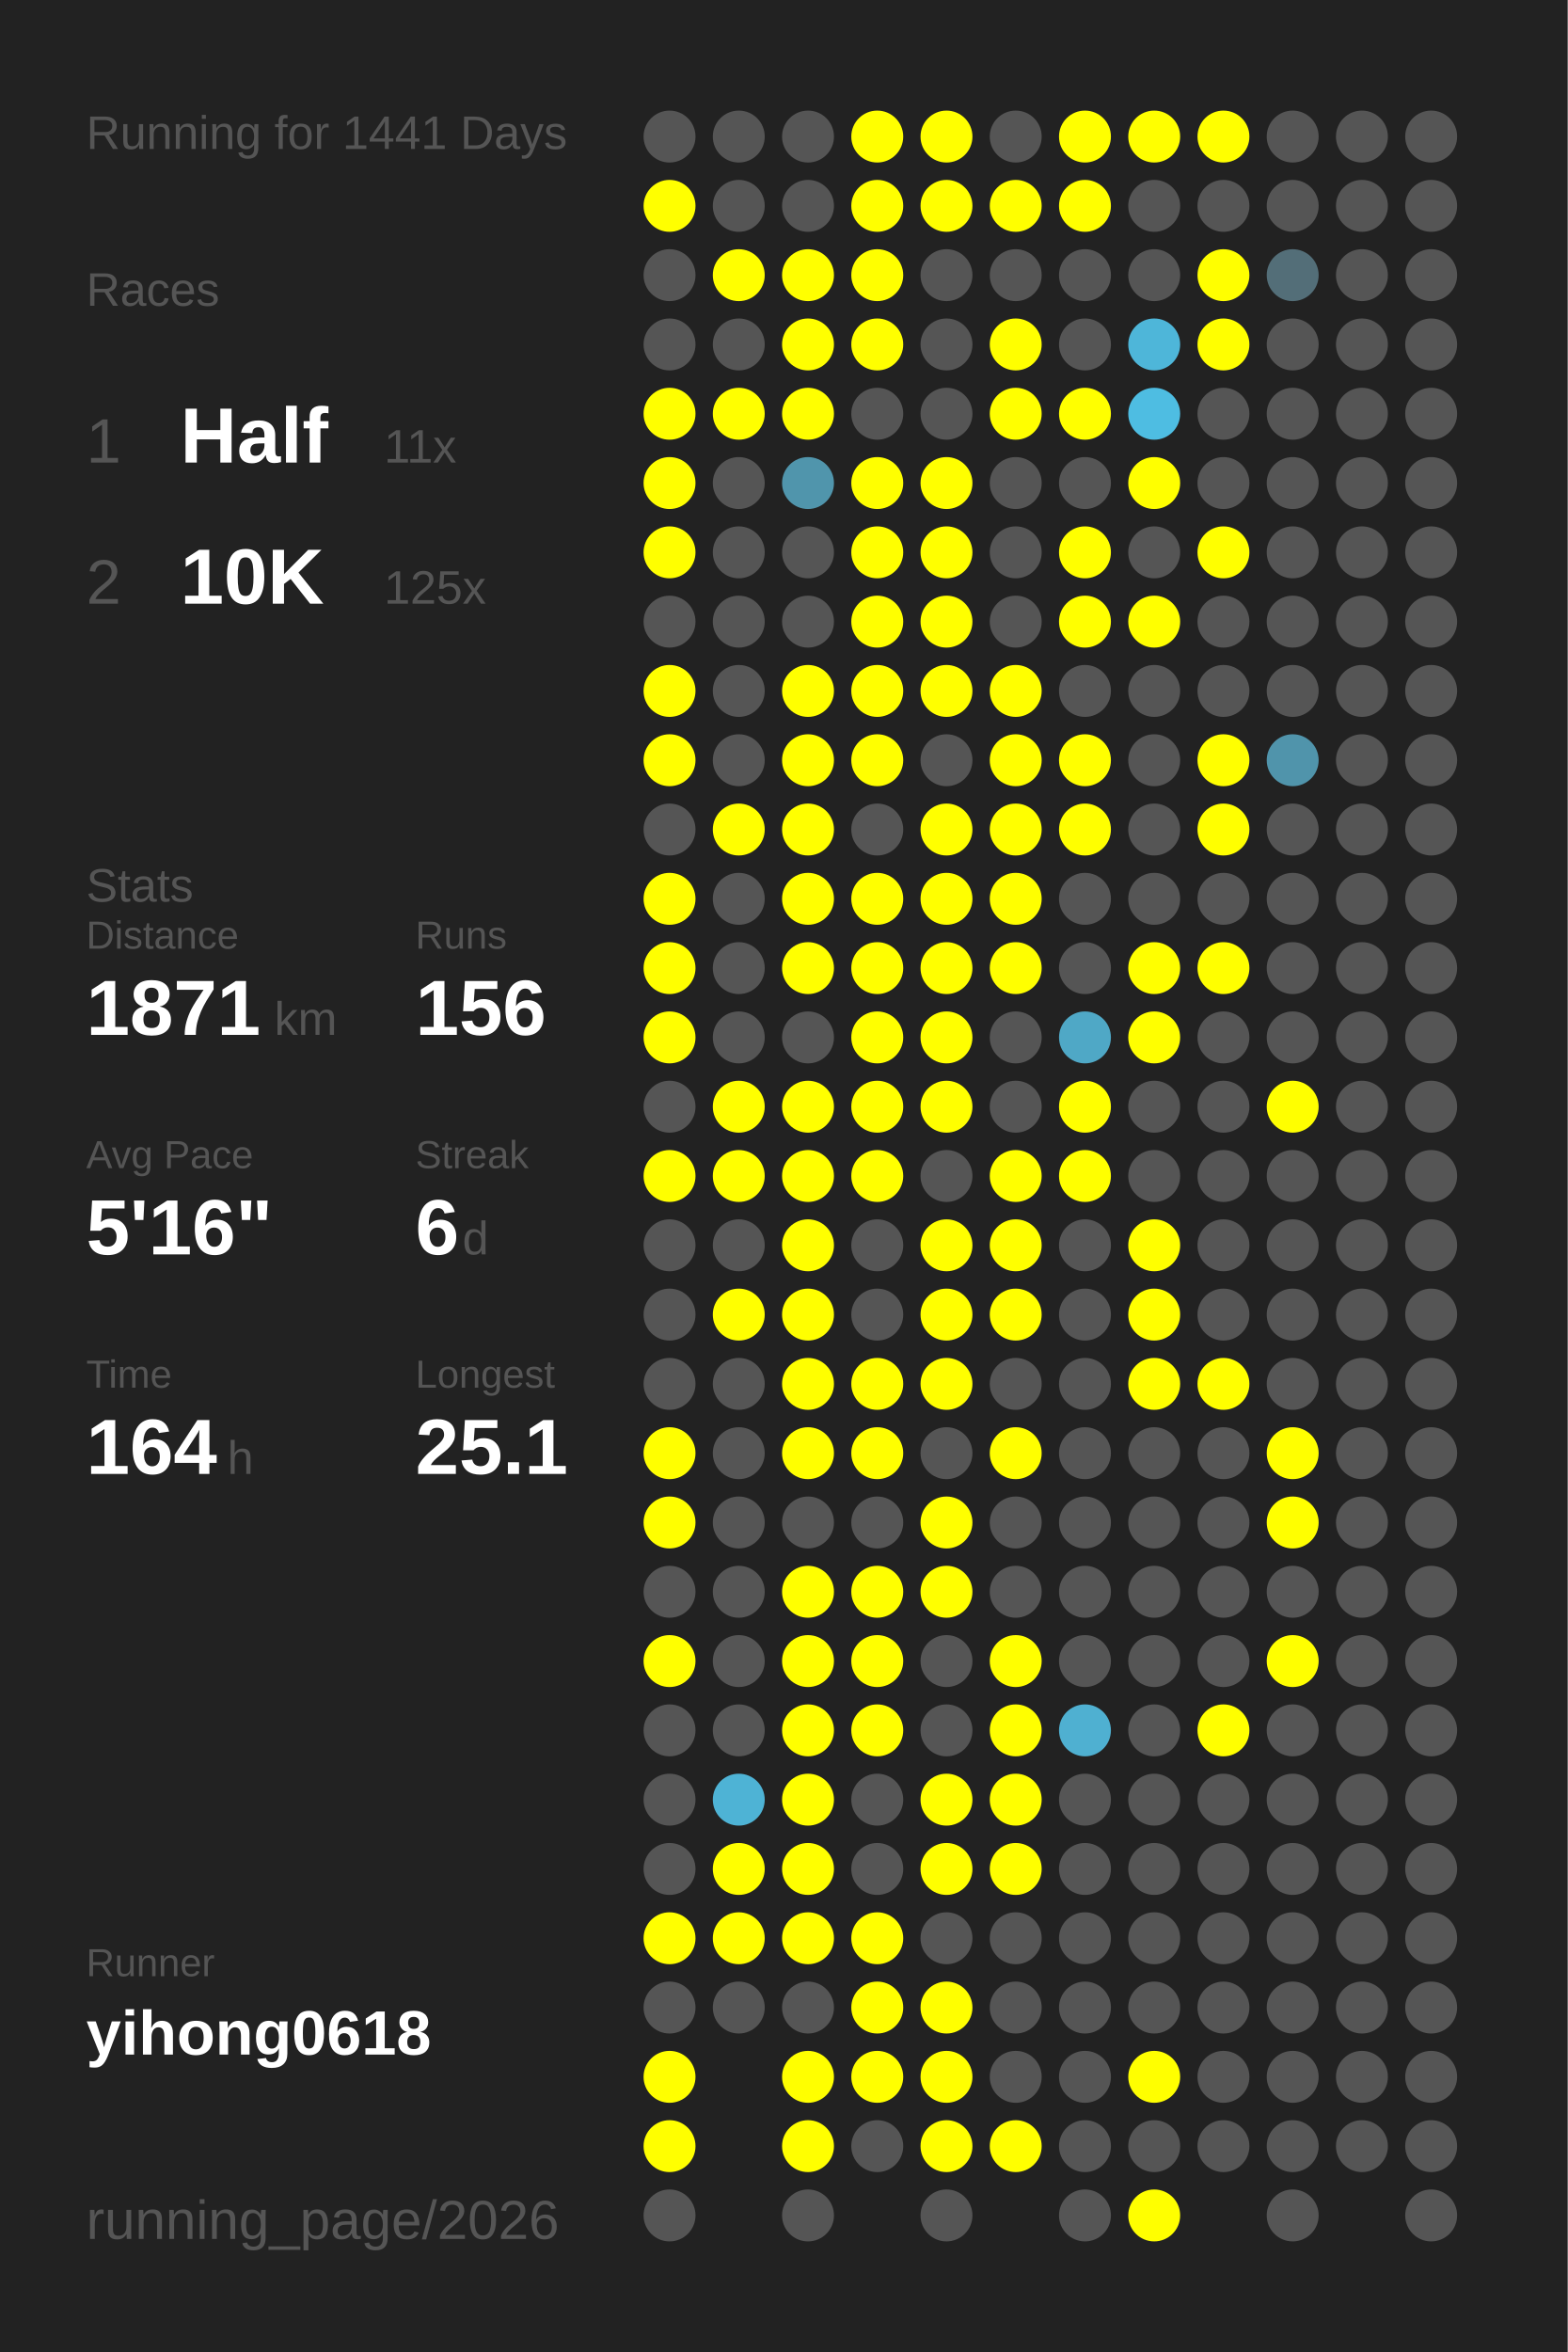
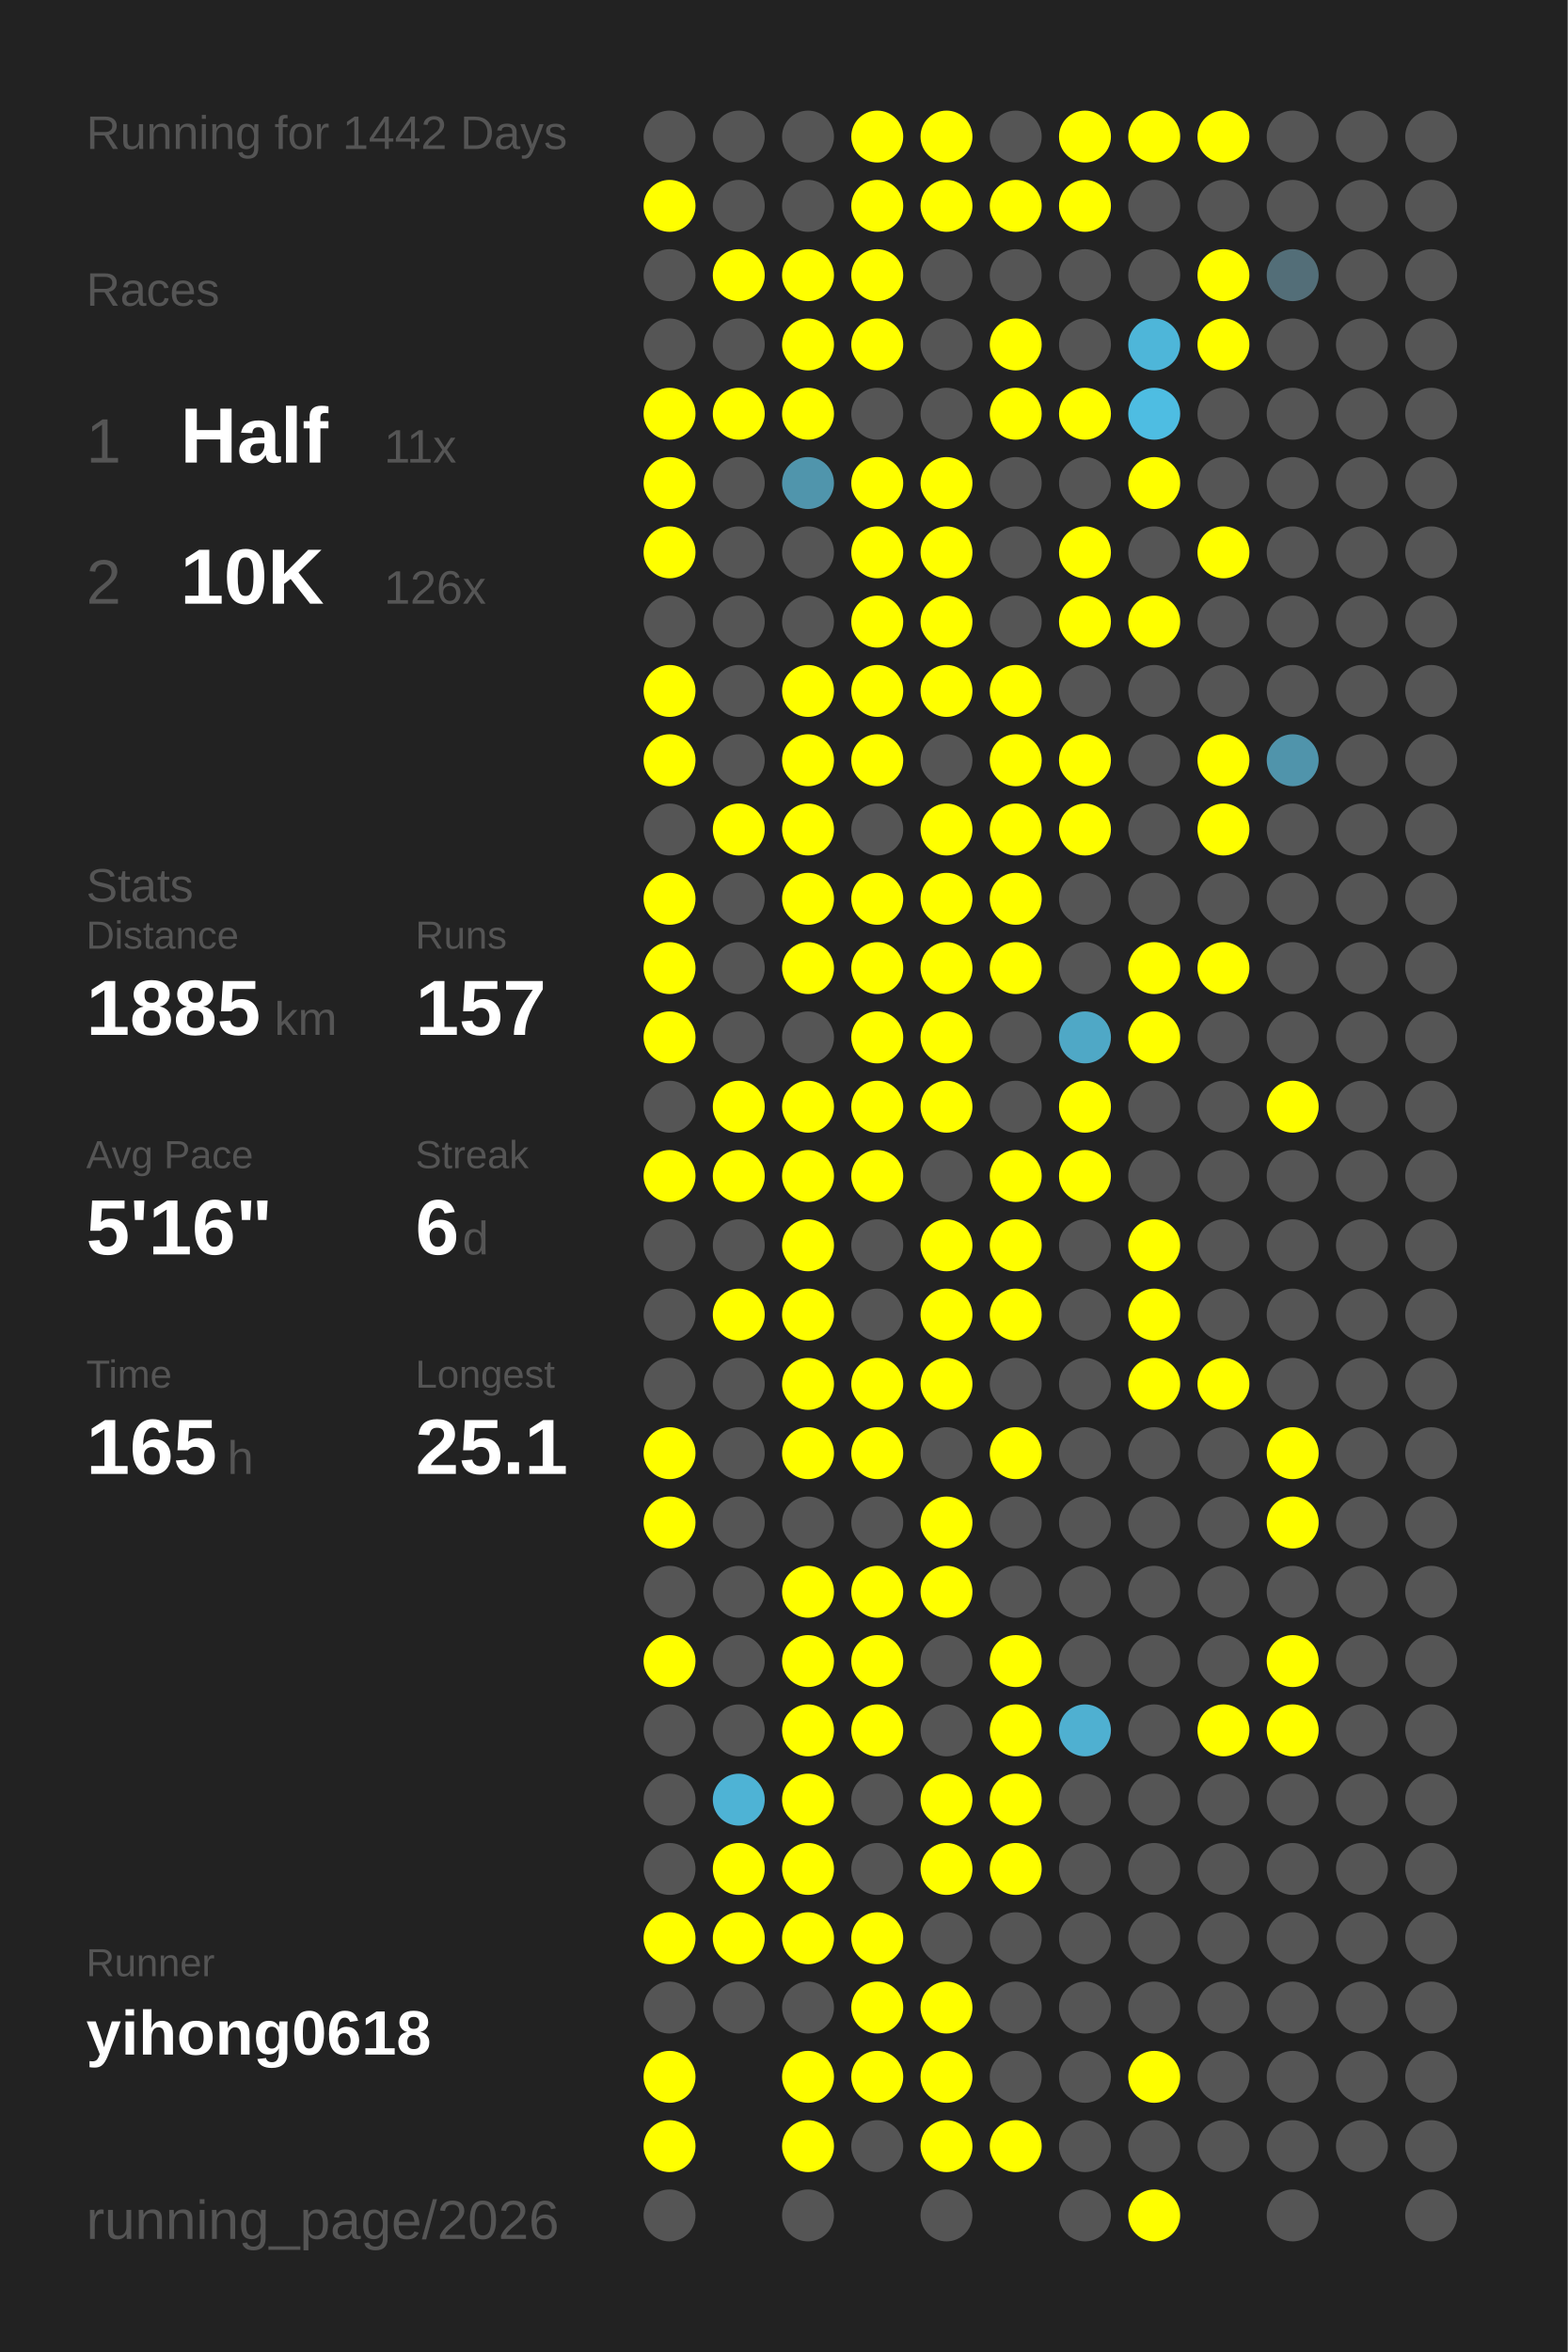
<svg xmlns="http://www.w3.org/2000/svg" baseProfile="full" height="300mm" version="1.1" viewBox="0,0,200,300" width="200mm">
  <defs />
  <rect fill="#222222" height="300" width="200" x="0" y="0" />
-   <text fill="#555555" style="font-size:6px; font-family:Arial;" x="11" y="19">Running for 1441 Days</text>
+   <text fill="#555555" style="font-size:6px; font-family:Arial;" x="11" y="19">Running for 1442 Days</text>
  <text fill="#555555" style="font-size:6px; font-family:Arial;" x="11" y="39">Races</text>
  <text fill="#555555" style="font-size:8px; font-family:Arial;" x="11" y="59">1</text>
  <text fill="#FFFFFF" style="font-size:10px; font-family:Arial; font-weight:bold;" x="23" y="59">Half</text>
  <text fill="#555555" style="font-size:6px; font-family:Arial;" x="49" y="59">11x</text>
  <text fill="#555555" style="font-size:8px; font-family:Arial;" x="11" y="77">2</text>
  <text fill="#FFFFFF" style="font-size:10px; font-family:Arial; font-weight:bold;" x="23" y="77">10K</text>
-   <text fill="#555555" style="font-size:6px; font-family:Arial;" x="49" y="77">125x</text>
+   <text fill="#555555" style="font-size:6px; font-family:Arial;" x="49" y="77">126x</text>
  <text fill="#555555" style="font-size:6px; font-family:Arial;" x="11" y="115">Stats</text>
  <text fill="#555555" style="font-size:5px; font-family:Arial;" x="11" y="121">Distance</text>
-   <text fill="#FFFFFF" style="font-size:10px; font-family:Arial; font-weight:bold;" x="11" y="132">1871</text>
+   <text fill="#FFFFFF" style="font-size:10px; font-family:Arial; font-weight:bold;" x="11" y="132">1885</text>
  <text fill="#555555" style="font-size:6px; font-family:Arial;" x="35" y="132">km</text>
  <text fill="#555555" style="font-size:5px; font-family:Arial;" x="53" y="121">Runs</text>
-   <text fill="#FFFFFF" style="font-size:10px; font-family:Arial; font-weight:bold;" x="53" y="132">156</text>
+   <text fill="#FFFFFF" style="font-size:10px; font-family:Arial; font-weight:bold;" x="53" y="132">157</text>
  <text fill="#555555" style="font-size:5px; font-family:Arial;" x="11" y="149">Avg Pace</text>
  <text fill="#FFFFFF" style="font-size:10px; font-family:Arial; font-weight:bold;" x="11" y="160">5'16"</text>
  <text fill="#555555" style="font-size:5px; font-family:Arial;" x="53" y="149">Streak</text>
  <text fill="#FFFFFF" style="font-size:10px; font-family:Arial; font-weight:bold;" x="53" y="160">6</text>
  <text fill="#555555" style="font-size:6px; font-family:Arial;" x="59" y="160">d</text>
  <text fill="#555555" style="font-size:5px; font-family:Arial;" x="11" y="177">Time</text>
-   <text fill="#FFFFFF" style="font-size:10px; font-family:Arial; font-weight:bold;" x="11" y="188">164</text>
+   <text fill="#FFFFFF" style="font-size:10px; font-family:Arial; font-weight:bold;" x="11" y="188">165</text>
  <text fill="#555555" style="font-size:6px; font-family:Arial;" x="29" y="188">h</text>
  <text fill="#555555" style="font-size:5px; font-family:Arial;" x="53" y="177">Longest</text>
  <text fill="#FFFFFF" style="font-size:10px; font-family:Arial; font-weight:bold;" x="53" y="188">25.1</text>
  <text fill="#555555" style="font-size:5px; font-family:Arial;" x="11" y="252.065">Runner</text>
  <text fill="#FFFFFF" style="font-size:8px; font-family:Arial; font-weight:bold;" x="11" y="262.065">yihong0618</text>
  <text fill="#555555" style="font-size:7px; font-family:Arial;" x="11" y="285.581">running_page/2026</text>
  <circle cx="85.417" cy="17.419" fill="#555555" r="3.312" />
  <circle cx="85.417" cy="26.258" fill="#FFFF00" r="3.312" />
  <circle cx="85.417" cy="35.097" fill="#555555" r="3.312" />
  <circle cx="85.417" cy="43.935" fill="#555555" r="3.312" />
  <circle cx="85.417" cy="52.774" fill="#FFFF00" r="3.312" />
  <circle cx="85.417" cy="61.613" fill="#FFFF00" r="3.312" />
  <circle cx="85.417" cy="70.452" fill="#FFFF00" r="3.312" />
  <circle cx="85.417" cy="79.29" fill="#555555" r="3.312" />
  <circle cx="85.417" cy="88.129" fill="#FFFF00" r="3.312" />
  <circle cx="85.417" cy="96.968" fill="#FFFF00" r="3.312" />
  <circle cx="85.417" cy="105.806" fill="#555555" r="3.312" />
  <circle cx="85.417" cy="114.645" fill="#FFFF00" r="3.312" />
  <circle cx="85.417" cy="123.484" fill="#FFFF00" r="3.312" />
  <circle cx="85.417" cy="132.323" fill="#FFFF00" r="3.312" />
  <circle cx="85.417" cy="141.161" fill="#555555" r="3.312" />
  <circle cx="85.417" cy="150" fill="#FFFF00" r="3.312" />
  <circle cx="85.417" cy="158.839" fill="#555555" r="3.312" />
  <circle cx="85.417" cy="167.677" fill="#555555" r="3.312" />
  <circle cx="85.417" cy="176.516" fill="#555555" r="3.312" />
  <circle cx="85.417" cy="185.355" fill="#FFFF00" r="3.312" />
  <circle cx="85.417" cy="194.194" fill="#FFFF00" r="3.312" />
  <circle cx="85.417" cy="203.032" fill="#555555" r="3.312" />
  <circle cx="85.417" cy="211.871" fill="#FFFF00" r="3.312" />
  <circle cx="85.417" cy="220.71" fill="#555555" r="3.312" />
  <circle cx="85.417" cy="229.548" fill="#555555" r="3.312" />
  <circle cx="85.417" cy="238.387" fill="#555555" r="3.312" />
  <circle cx="85.417" cy="247.226" fill="#FFFF00" r="3.312" />
  <circle cx="85.417" cy="256.065" fill="#555555" r="3.312" />
  <circle cx="85.417" cy="264.903" fill="#FFFF00" r="3.312" />
  <circle cx="85.417" cy="273.742" fill="#FFFF00" r="3.312" />
  <circle cx="85.417" cy="282.581" fill="#555555" r="3.312" />
  <circle cx="94.25" cy="17.419" fill="#555555" r="3.312" />
  <circle cx="94.25" cy="26.258" fill="#555555" r="3.312" />
  <circle cx="94.25" cy="35.097" fill="#FFFF00" r="3.312" />
  <circle cx="94.25" cy="43.935" fill="#555555" r="3.312" />
  <circle cx="94.25" cy="52.774" fill="#FFFF00" r="3.312" />
  <circle cx="94.25" cy="61.613" fill="#555555" r="3.312" />
  <circle cx="94.25" cy="70.452" fill="#555555" r="3.312" />
  <circle cx="94.25" cy="79.29" fill="#555555" r="3.312" />
  <circle cx="94.25" cy="88.129" fill="#555555" r="3.312" />
  <circle cx="94.25" cy="96.968" fill="#555555" r="3.312" />
  <circle cx="94.25" cy="105.806" fill="#FFFF00" r="3.312" />
  <circle cx="94.25" cy="114.645" fill="#555555" r="3.312" />
  <circle cx="94.25" cy="123.484" fill="#555555" r="3.312" />
  <circle cx="94.25" cy="132.323" fill="#555555" r="3.312" />
  <circle cx="94.25" cy="141.161" fill="#FFFF00" r="3.312" />
  <circle cx="94.25" cy="150" fill="#FFFF00" r="3.312" />
  <circle cx="94.25" cy="158.839" fill="#555555" r="3.312" />
  <circle cx="94.25" cy="167.677" fill="#FFFF00" r="3.312" />
  <circle cx="94.25" cy="176.516" fill="#555555" r="3.312" />
  <circle cx="94.25" cy="185.355" fill="#555555" r="3.312" />
  <circle cx="94.25" cy="194.194" fill="#555555" r="3.312" />
  <circle cx="94.25" cy="203.032" fill="#555555" r="3.312" />
  <circle cx="94.25" cy="211.871" fill="#555555" r="3.312" />
  <circle cx="94.25" cy="220.71" fill="#555555" r="3.312" />
  <circle cx="94.25" cy="229.548" fill="#4eb3d5" r="3.312" />
  <circle cx="94.25" cy="238.387" fill="#FFFF00" r="3.312" />
  <circle cx="94.25" cy="247.226" fill="#FFFF00" r="3.312" />
  <circle cx="94.25" cy="256.065" fill="#555555" r="3.312" />
  <circle cx="103.083" cy="17.419" fill="#555555" r="3.312" />
  <circle cx="103.083" cy="26.258" fill="#555555" r="3.312" />
  <circle cx="103.083" cy="35.097" fill="#FFFF00" r="3.312" />
  <circle cx="103.083" cy="43.935" fill="#FFFF00" r="3.312" />
  <circle cx="103.083" cy="52.774" fill="#FFFF00" r="3.312" />
  <circle cx="103.083" cy="61.613" fill="#5095ac" r="3.312" />
  <circle cx="103.083" cy="70.452" fill="#555555" r="3.312" />
  <circle cx="103.083" cy="79.29" fill="#555555" r="3.312" />
  <circle cx="103.083" cy="88.129" fill="#FFFF00" r="3.312" />
  <circle cx="103.083" cy="96.968" fill="#FFFF00" r="3.312" />
  <circle cx="103.083" cy="105.806" fill="#FFFF00" r="3.312" />
  <circle cx="103.083" cy="114.645" fill="#FFFF00" r="3.312" />
  <circle cx="103.083" cy="123.484" fill="#FFFF00" r="3.312" />
  <circle cx="103.083" cy="132.323" fill="#555555" r="3.312" />
  <circle cx="103.083" cy="141.161" fill="#FFFF00" r="3.312" />
  <circle cx="103.083" cy="150" fill="#FFFF00" r="3.312" />
  <circle cx="103.083" cy="158.839" fill="#FFFF00" r="3.312" />
  <circle cx="103.083" cy="167.677" fill="#FFFF00" r="3.312" />
  <circle cx="103.083" cy="176.516" fill="#FFFF00" r="3.312" />
  <circle cx="103.083" cy="185.355" fill="#FFFF00" r="3.312" />
  <circle cx="103.083" cy="194.194" fill="#555555" r="3.312" />
  <circle cx="103.083" cy="203.032" fill="#FFFF00" r="3.312" />
  <circle cx="103.083" cy="211.871" fill="#FFFF00" r="3.312" />
  <circle cx="103.083" cy="220.71" fill="#FFFF00" r="3.312" />
  <circle cx="103.083" cy="229.548" fill="#FFFF00" r="3.312" />
  <circle cx="103.083" cy="238.387" fill="#FFFF00" r="3.312" />
  <circle cx="103.083" cy="247.226" fill="#FFFF00" r="3.312" />
  <circle cx="103.083" cy="256.065" fill="#555555" r="3.312" />
  <circle cx="103.083" cy="264.903" fill="#FFFF00" r="3.312" />
  <circle cx="103.083" cy="273.742" fill="#FFFF00" r="3.312" />
  <circle cx="103.083" cy="282.581" fill="#555555" r="3.312" />
  <circle cx="111.917" cy="17.419" fill="#FFFF00" r="3.312" />
  <circle cx="111.917" cy="26.258" fill="#FFFF00" r="3.312" />
  <circle cx="111.917" cy="35.097" fill="#FFFF00" r="3.312" />
  <circle cx="111.917" cy="43.935" fill="#FFFF00" r="3.312" />
  <circle cx="111.917" cy="52.774" fill="#555555" r="3.312" />
  <circle cx="111.917" cy="61.613" fill="#FFFF00" r="3.312" />
  <circle cx="111.917" cy="70.452" fill="#FFFF00" r="3.312" />
  <circle cx="111.917" cy="79.29" fill="#FFFF00" r="3.312" />
  <circle cx="111.917" cy="88.129" fill="#FFFF00" r="3.312" />
  <circle cx="111.917" cy="96.968" fill="#FFFF00" r="3.312" />
  <circle cx="111.917" cy="105.806" fill="#555555" r="3.312" />
  <circle cx="111.917" cy="114.645" fill="#FFFF00" r="3.312" />
  <circle cx="111.917" cy="123.484" fill="#FFFF00" r="3.312" />
  <circle cx="111.917" cy="132.323" fill="#FFFF00" r="3.312" />
  <circle cx="111.917" cy="141.161" fill="#FFFF00" r="3.312" />
  <circle cx="111.917" cy="150" fill="#FFFF00" r="3.312" />
  <circle cx="111.917" cy="158.839" fill="#555555" r="3.312" />
  <circle cx="111.917" cy="167.677" fill="#555555" r="3.312" />
  <circle cx="111.917" cy="176.516" fill="#FFFF00" r="3.312" />
  <circle cx="111.917" cy="185.355" fill="#FFFF00" r="3.312" />
  <circle cx="111.917" cy="194.194" fill="#555555" r="3.312" />
  <circle cx="111.917" cy="203.032" fill="#FFFF00" r="3.312" />
  <circle cx="111.917" cy="211.871" fill="#FFFF00" r="3.312" />
  <circle cx="111.917" cy="220.71" fill="#FFFF00" r="3.312" />
  <circle cx="111.917" cy="229.548" fill="#555555" r="3.312" />
  <circle cx="111.917" cy="238.387" fill="#555555" r="3.312" />
  <circle cx="111.917" cy="247.226" fill="#FFFF00" r="3.312" />
  <circle cx="111.917" cy="256.065" fill="#FFFF00" r="3.312" />
  <circle cx="111.917" cy="264.903" fill="#FFFF00" r="3.312" />
  <circle cx="111.917" cy="273.742" fill="#555555" r="3.312" />
  <circle cx="120.75" cy="17.419" fill="#FFFF00" r="3.312" />
  <circle cx="120.75" cy="26.258" fill="#FFFF00" r="3.312" />
  <circle cx="120.75" cy="35.097" fill="#555555" r="3.312" />
  <circle cx="120.75" cy="43.935" fill="#555555" r="3.312" />
  <circle cx="120.75" cy="52.774" fill="#555555" r="3.312" />
  <circle cx="120.75" cy="61.613" fill="#FFFF00" r="3.312" />
  <circle cx="120.75" cy="70.452" fill="#FFFF00" r="3.312" />
  <circle cx="120.75" cy="79.29" fill="#FFFF00" r="3.312" />
  <circle cx="120.75" cy="88.129" fill="#FFFF00" r="3.312" />
  <circle cx="120.75" cy="96.968" fill="#555555" r="3.312" />
  <circle cx="120.75" cy="105.806" fill="#FFFF00" r="3.312" />
  <circle cx="120.75" cy="114.645" fill="#FFFF00" r="3.312" />
  <circle cx="120.75" cy="123.484" fill="#FFFF00" r="3.312" />
  <circle cx="120.75" cy="132.323" fill="#FFFF00" r="3.312" />
  <circle cx="120.75" cy="141.161" fill="#FFFF00" r="3.312" />
  <circle cx="120.75" cy="150" fill="#555555" r="3.312" />
  <circle cx="120.75" cy="158.839" fill="#FFFF00" r="3.312" />
  <circle cx="120.75" cy="167.677" fill="#FFFF00" r="3.312" />
  <circle cx="120.75" cy="176.516" fill="#FFFF00" r="3.312" />
  <circle cx="120.75" cy="185.355" fill="#555555" r="3.312" />
  <circle cx="120.75" cy="194.194" fill="#FFFF00" r="3.312" />
  <circle cx="120.75" cy="203.032" fill="#FFFF00" r="3.312" />
  <circle cx="120.75" cy="211.871" fill="#555555" r="3.312" />
  <circle cx="120.75" cy="220.71" fill="#555555" r="3.312" />
  <circle cx="120.75" cy="229.548" fill="#FFFF00" r="3.312" />
  <circle cx="120.75" cy="238.387" fill="#FFFF00" r="3.312" />
  <circle cx="120.75" cy="247.226" fill="#555555" r="3.312" />
  <circle cx="120.75" cy="256.065" fill="#FFFF00" r="3.312" />
  <circle cx="120.75" cy="264.903" fill="#FFFF00" r="3.312" />
  <circle cx="120.75" cy="273.742" fill="#FFFF00" r="3.312" />
  <circle cx="120.75" cy="282.581" fill="#555555" r="3.312" />
  <circle cx="129.583" cy="17.419" fill="#555555" r="3.312" />
  <circle cx="129.583" cy="26.258" fill="#FFFF00" r="3.312" />
  <circle cx="129.583" cy="35.097" fill="#555555" r="3.312" />
  <circle cx="129.583" cy="43.935" fill="#FFFF00" r="3.312" />
  <circle cx="129.583" cy="52.774" fill="#FFFF00" r="3.312" />
  <circle cx="129.583" cy="61.613" fill="#555555" r="3.312" />
  <circle cx="129.583" cy="70.452" fill="#555555" r="3.312" />
  <circle cx="129.583" cy="79.29" fill="#555555" r="3.312" />
  <circle cx="129.583" cy="88.129" fill="#FFFF00" r="3.312" />
  <circle cx="129.583" cy="96.968" fill="#FFFF00" r="3.312" />
  <circle cx="129.583" cy="105.806" fill="#FFFF00" r="3.312" />
  <circle cx="129.583" cy="114.645" fill="#FFFF00" r="3.312" />
  <circle cx="129.583" cy="123.484" fill="#FFFF00" r="3.312" />
  <circle cx="129.583" cy="132.323" fill="#555555" r="3.312" />
  <circle cx="129.583" cy="141.161" fill="#555555" r="3.312" />
  <circle cx="129.583" cy="150" fill="#FFFF00" r="3.312" />
  <circle cx="129.583" cy="158.839" fill="#FFFF00" r="3.312" />
  <circle cx="129.583" cy="167.677" fill="#FFFF00" r="3.312" />
  <circle cx="129.583" cy="176.516" fill="#555555" r="3.312" />
  <circle cx="129.583" cy="185.355" fill="#FFFF00" r="3.312" />
  <circle cx="129.583" cy="194.194" fill="#555555" r="3.312" />
  <circle cx="129.583" cy="203.032" fill="#555555" r="3.312" />
  <circle cx="129.583" cy="211.871" fill="#FFFF00" r="3.312" />
  <circle cx="129.583" cy="220.71" fill="#FFFF00" r="3.312" />
  <circle cx="129.583" cy="229.548" fill="#FFFF00" r="3.312" />
  <circle cx="129.583" cy="238.387" fill="#FFFF00" r="3.312" />
  <circle cx="129.583" cy="247.226" fill="#555555" r="3.312" />
  <circle cx="129.583" cy="256.065" fill="#555555" r="3.312" />
  <circle cx="129.583" cy="264.903" fill="#555555" r="3.312" />
  <circle cx="129.583" cy="273.742" fill="#FFFF00" r="3.312" />
  <circle cx="138.417" cy="17.419" fill="#FFFF00" r="3.312" />
  <circle cx="138.417" cy="26.258" fill="#FFFF00" r="3.312" />
  <circle cx="138.417" cy="35.097" fill="#555555" r="3.312" />
  <circle cx="138.417" cy="43.935" fill="#555555" r="3.312" />
  <circle cx="138.417" cy="52.774" fill="#FFFF00" r="3.312" />
  <circle cx="138.417" cy="61.613" fill="#555555" r="3.312" />
  <circle cx="138.417" cy="70.452" fill="#FFFF00" r="3.312" />
  <circle cx="138.417" cy="79.29" fill="#FFFF00" r="3.312" />
  <circle cx="138.417" cy="88.129" fill="#555555" r="3.312" />
  <circle cx="138.417" cy="96.968" fill="#FFFF00" r="3.312" />
  <circle cx="138.417" cy="105.806" fill="#FFFF00" r="3.312" />
  <circle cx="138.417" cy="114.645" fill="#555555" r="3.312" />
  <circle cx="138.417" cy="123.484" fill="#555555" r="3.312" />
  <circle cx="138.417" cy="132.323" fill="#4fa8c6" r="3.312" />
  <circle cx="138.417" cy="141.161" fill="#FFFF00" r="3.312" />
  <circle cx="138.417" cy="150" fill="#FFFF00" r="3.312" />
  <circle cx="138.417" cy="158.839" fill="#555555" r="3.312" />
  <circle cx="138.417" cy="167.677" fill="#555555" r="3.312" />
  <circle cx="138.417" cy="176.516" fill="#555555" r="3.312" />
  <circle cx="138.417" cy="185.355" fill="#555555" r="3.312" />
  <circle cx="138.417" cy="194.194" fill="#555555" r="3.312" />
  <circle cx="138.417" cy="203.032" fill="#555555" r="3.312" />
  <circle cx="138.417" cy="211.871" fill="#555555" r="3.312" />
  <circle cx="138.417" cy="220.71" fill="#4fb0d1" r="3.312" />
  <circle cx="138.417" cy="229.548" fill="#555555" r="3.312" />
  <circle cx="138.417" cy="238.387" fill="#555555" r="3.312" />
  <circle cx="138.417" cy="247.226" fill="#555555" r="3.312" />
  <circle cx="138.417" cy="256.065" fill="#555555" r="3.312" />
  <circle cx="138.417" cy="264.903" fill="#555555" r="3.312" />
  <circle cx="138.417" cy="273.742" fill="#555555" r="3.312" />
  <circle cx="138.417" cy="282.581" fill="#555555" r="3.312" />
  <circle cx="147.25" cy="17.419" fill="#FFFF00" r="3.312" />
  <circle cx="147.25" cy="26.258" fill="#555555" r="3.312" />
  <circle cx="147.25" cy="35.097" fill="#555555" r="3.312" />
  <circle cx="147.25" cy="43.935" fill="#4eb6d9" r="3.312" />
  <circle cx="147.25" cy="52.774" fill="#4ebde2" r="3.312" />
  <circle cx="147.25" cy="61.613" fill="#FFFF00" r="3.312" />
  <circle cx="147.25" cy="70.452" fill="#555555" r="3.312" />
  <circle cx="147.25" cy="79.29" fill="#FFFF00" r="3.312" />
  <circle cx="147.25" cy="88.129" fill="#555555" r="3.312" />
  <circle cx="147.25" cy="96.968" fill="#555555" r="3.312" />
  <circle cx="147.25" cy="105.806" fill="#555555" r="3.312" />
  <circle cx="147.25" cy="114.645" fill="#555555" r="3.312" />
  <circle cx="147.25" cy="123.484" fill="#FFFF00" r="3.312" />
  <circle cx="147.25" cy="132.323" fill="#FFFF00" r="3.312" />
  <circle cx="147.25" cy="141.161" fill="#555555" r="3.312" />
  <circle cx="147.25" cy="150" fill="#555555" r="3.312" />
  <circle cx="147.25" cy="158.839" fill="#FFFF00" r="3.312" />
  <circle cx="147.25" cy="167.677" fill="#FFFF00" r="3.312" />
  <circle cx="147.25" cy="176.516" fill="#FFFF00" r="3.312" />
  <circle cx="147.25" cy="185.355" fill="#555555" r="3.312" />
  <circle cx="147.25" cy="194.194" fill="#555555" r="3.312" />
  <circle cx="147.25" cy="203.032" fill="#555555" r="3.312" />
  <circle cx="147.25" cy="211.871" fill="#555555" r="3.312" />
  <circle cx="147.25" cy="220.71" fill="#555555" r="3.312" />
  <circle cx="147.25" cy="229.548" fill="#555555" r="3.312" />
  <circle cx="147.25" cy="238.387" fill="#555555" r="3.312" />
  <circle cx="147.25" cy="247.226" fill="#555555" r="3.312" />
  <circle cx="147.25" cy="256.065" fill="#555555" r="3.312" />
  <circle cx="147.25" cy="264.903" fill="#FFFF00" r="3.312" />
  <circle cx="147.25" cy="273.742" fill="#555555" r="3.312" />
  <circle cx="147.25" cy="282.581" fill="#FFFF00" r="3.312" />
  <circle cx="156.083" cy="17.419" fill="#FFFF00" r="3.312" />
  <circle cx="156.083" cy="26.258" fill="#555555" r="3.312" />
  <circle cx="156.083" cy="35.097" fill="#FFFF00" r="3.312" />
  <circle cx="156.083" cy="43.935" fill="#FFFF00" r="3.312" />
  <circle cx="156.083" cy="52.774" fill="#555555" r="3.312" />
  <circle cx="156.083" cy="61.613" fill="#555555" r="3.312" />
  <circle cx="156.083" cy="70.452" fill="#FFFF00" r="3.312" />
  <circle cx="156.083" cy="79.29" fill="#555555" r="3.312" />
  <circle cx="156.083" cy="88.129" fill="#555555" r="3.312" />
  <circle cx="156.083" cy="96.968" fill="#FFFF00" r="3.312" />
  <circle cx="156.083" cy="105.806" fill="#FFFF00" r="3.312" />
  <circle cx="156.083" cy="114.645" fill="#555555" r="3.312" />
  <circle cx="156.083" cy="123.484" fill="#FFFF00" r="3.312" />
  <circle cx="156.083" cy="132.323" fill="#555555" r="3.312" />
  <circle cx="156.083" cy="141.161" fill="#555555" r="3.312" />
  <circle cx="156.083" cy="150" fill="#555555" r="3.312" />
  <circle cx="156.083" cy="158.839" fill="#555555" r="3.312" />
  <circle cx="156.083" cy="167.677" fill="#555555" r="3.312" />
  <circle cx="156.083" cy="176.516" fill="#FFFF00" r="3.312" />
  <circle cx="156.083" cy="185.355" fill="#555555" r="3.312" />
  <circle cx="156.083" cy="194.194" fill="#555555" r="3.312" />
  <circle cx="156.083" cy="203.032" fill="#555555" r="3.312" />
  <circle cx="156.083" cy="211.871" fill="#555555" r="3.312" />
  <circle cx="156.083" cy="220.71" fill="#FFFF00" r="3.312" />
  <circle cx="156.083" cy="229.548" fill="#555555" r="3.312" />
  <circle cx="156.083" cy="238.387" fill="#555555" r="3.312" />
  <circle cx="156.083" cy="247.226" fill="#555555" r="3.312" />
  <circle cx="156.083" cy="256.065" fill="#555555" r="3.312" />
  <circle cx="156.083" cy="264.903" fill="#555555" r="3.312" />
  <circle cx="156.083" cy="273.742" fill="#555555" r="3.312" />
  <circle cx="164.917" cy="17.419" fill="#555555" r="3.312" />
  <circle cx="164.917" cy="26.258" fill="#555555" r="3.312" />
  <circle cx="164.917" cy="35.097" fill="#536e78" r="3.312" />
  <circle cx="164.917" cy="43.935" fill="#555555" r="3.312" />
  <circle cx="164.917" cy="52.774" fill="#555555" r="3.312" />
  <circle cx="164.917" cy="61.613" fill="#555555" r="3.312" />
  <circle cx="164.917" cy="70.452" fill="#555555" r="3.312" />
  <circle cx="164.917" cy="79.29" fill="#555555" r="3.312" />
  <circle cx="164.917" cy="88.129" fill="#555555" r="3.312" />
  <circle cx="164.917" cy="96.968" fill="#5094ab" r="3.312" />
  <circle cx="164.917" cy="105.806" fill="#555555" r="3.312" />
  <circle cx="164.917" cy="114.645" fill="#555555" r="3.312" />
  <circle cx="164.917" cy="123.484" fill="#555555" r="3.312" />
  <circle cx="164.917" cy="132.323" fill="#555555" r="3.312" />
  <circle cx="164.917" cy="141.161" fill="#FFFF00" r="3.312" />
  <circle cx="164.917" cy="150" fill="#555555" r="3.312" />
  <circle cx="164.917" cy="158.839" fill="#555555" r="3.312" />
  <circle cx="164.917" cy="167.677" fill="#555555" r="3.312" />
  <circle cx="164.917" cy="176.516" fill="#555555" r="3.312" />
  <circle cx="164.917" cy="185.355" fill="#FFFF00" r="3.312" />
  <circle cx="164.917" cy="194.194" fill="#FFFF00" r="3.312" />
  <circle cx="164.917" cy="203.032" fill="#555555" r="3.312" />
  <circle cx="164.917" cy="211.871" fill="#FFFF00" r="3.312" />
-   <circle cx="164.917" cy="220.71" fill="#555555" r="3.312" />
+   <circle cx="164.917" cy="220.71" fill="#FFFF00" r="3.312" />
  <circle cx="164.917" cy="229.548" fill="#555555" r="3.312" />
  <circle cx="164.917" cy="238.387" fill="#555555" r="3.312" />
  <circle cx="164.917" cy="247.226" fill="#555555" r="3.312" />
  <circle cx="164.917" cy="256.065" fill="#555555" r="3.312" />
  <circle cx="164.917" cy="264.903" fill="#555555" r="3.312" />
  <circle cx="164.917" cy="273.742" fill="#555555" r="3.312" />
  <circle cx="164.917" cy="282.581" fill="#555555" r="3.312" />
  <circle cx="173.75" cy="17.419" fill="#555555" r="3.312" />
  <circle cx="173.75" cy="26.258" fill="#555555" r="3.312" />
  <circle cx="173.75" cy="35.097" fill="#555555" r="3.312" />
  <circle cx="173.75" cy="43.935" fill="#555555" r="3.312" />
  <circle cx="173.75" cy="52.774" fill="#555555" r="3.312" />
  <circle cx="173.75" cy="61.613" fill="#555555" r="3.312" />
  <circle cx="173.75" cy="70.452" fill="#555555" r="3.312" />
  <circle cx="173.75" cy="79.29" fill="#555555" r="3.312" />
  <circle cx="173.75" cy="88.129" fill="#555555" r="3.312" />
  <circle cx="173.75" cy="96.968" fill="#555555" r="3.312" />
  <circle cx="173.75" cy="105.806" fill="#555555" r="3.312" />
  <circle cx="173.75" cy="114.645" fill="#555555" r="3.312" />
  <circle cx="173.75" cy="123.484" fill="#555555" r="3.312" />
  <circle cx="173.75" cy="132.323" fill="#555555" r="3.312" />
  <circle cx="173.75" cy="141.161" fill="#555555" r="3.312" />
  <circle cx="173.75" cy="150" fill="#555555" r="3.312" />
  <circle cx="173.75" cy="158.839" fill="#555555" r="3.312" />
  <circle cx="173.75" cy="167.677" fill="#555555" r="3.312" />
  <circle cx="173.75" cy="176.516" fill="#555555" r="3.312" />
  <circle cx="173.75" cy="185.355" fill="#555555" r="3.312" />
  <circle cx="173.75" cy="194.194" fill="#555555" r="3.312" />
  <circle cx="173.75" cy="203.032" fill="#555555" r="3.312" />
  <circle cx="173.75" cy="211.871" fill="#555555" r="3.312" />
  <circle cx="173.75" cy="220.71" fill="#555555" r="3.312" />
  <circle cx="173.75" cy="229.548" fill="#555555" r="3.312" />
  <circle cx="173.75" cy="238.387" fill="#555555" r="3.312" />
  <circle cx="173.75" cy="247.226" fill="#555555" r="3.312" />
  <circle cx="173.75" cy="256.065" fill="#555555" r="3.312" />
  <circle cx="173.75" cy="264.903" fill="#555555" r="3.312" />
  <circle cx="173.75" cy="273.742" fill="#555555" r="3.312" />
  <circle cx="182.583" cy="17.419" fill="#555555" r="3.312" />
  <circle cx="182.583" cy="26.258" fill="#555555" r="3.312" />
  <circle cx="182.583" cy="35.097" fill="#555555" r="3.312" />
  <circle cx="182.583" cy="43.935" fill="#555555" r="3.312" />
  <circle cx="182.583" cy="52.774" fill="#555555" r="3.312" />
  <circle cx="182.583" cy="61.613" fill="#555555" r="3.312" />
  <circle cx="182.583" cy="70.452" fill="#555555" r="3.312" />
  <circle cx="182.583" cy="79.29" fill="#555555" r="3.312" />
  <circle cx="182.583" cy="88.129" fill="#555555" r="3.312" />
  <circle cx="182.583" cy="96.968" fill="#555555" r="3.312" />
  <circle cx="182.583" cy="105.806" fill="#555555" r="3.312" />
  <circle cx="182.583" cy="114.645" fill="#555555" r="3.312" />
  <circle cx="182.583" cy="123.484" fill="#555555" r="3.312" />
  <circle cx="182.583" cy="132.323" fill="#555555" r="3.312" />
  <circle cx="182.583" cy="141.161" fill="#555555" r="3.312" />
  <circle cx="182.583" cy="150" fill="#555555" r="3.312" />
  <circle cx="182.583" cy="158.839" fill="#555555" r="3.312" />
  <circle cx="182.583" cy="167.677" fill="#555555" r="3.312" />
  <circle cx="182.583" cy="176.516" fill="#555555" r="3.312" />
  <circle cx="182.583" cy="185.355" fill="#555555" r="3.312" />
  <circle cx="182.583" cy="194.194" fill="#555555" r="3.312" />
  <circle cx="182.583" cy="203.032" fill="#555555" r="3.312" />
  <circle cx="182.583" cy="211.871" fill="#555555" r="3.312" />
  <circle cx="182.583" cy="220.71" fill="#555555" r="3.312" />
  <circle cx="182.583" cy="229.548" fill="#555555" r="3.312" />
  <circle cx="182.583" cy="238.387" fill="#555555" r="3.312" />
  <circle cx="182.583" cy="247.226" fill="#555555" r="3.312" />
  <circle cx="182.583" cy="256.065" fill="#555555" r="3.312" />
  <circle cx="182.583" cy="264.903" fill="#555555" r="3.312" />
  <circle cx="182.583" cy="273.742" fill="#555555" r="3.312" />
  <circle cx="182.583" cy="282.581" fill="#555555" r="3.312" />
</svg>
